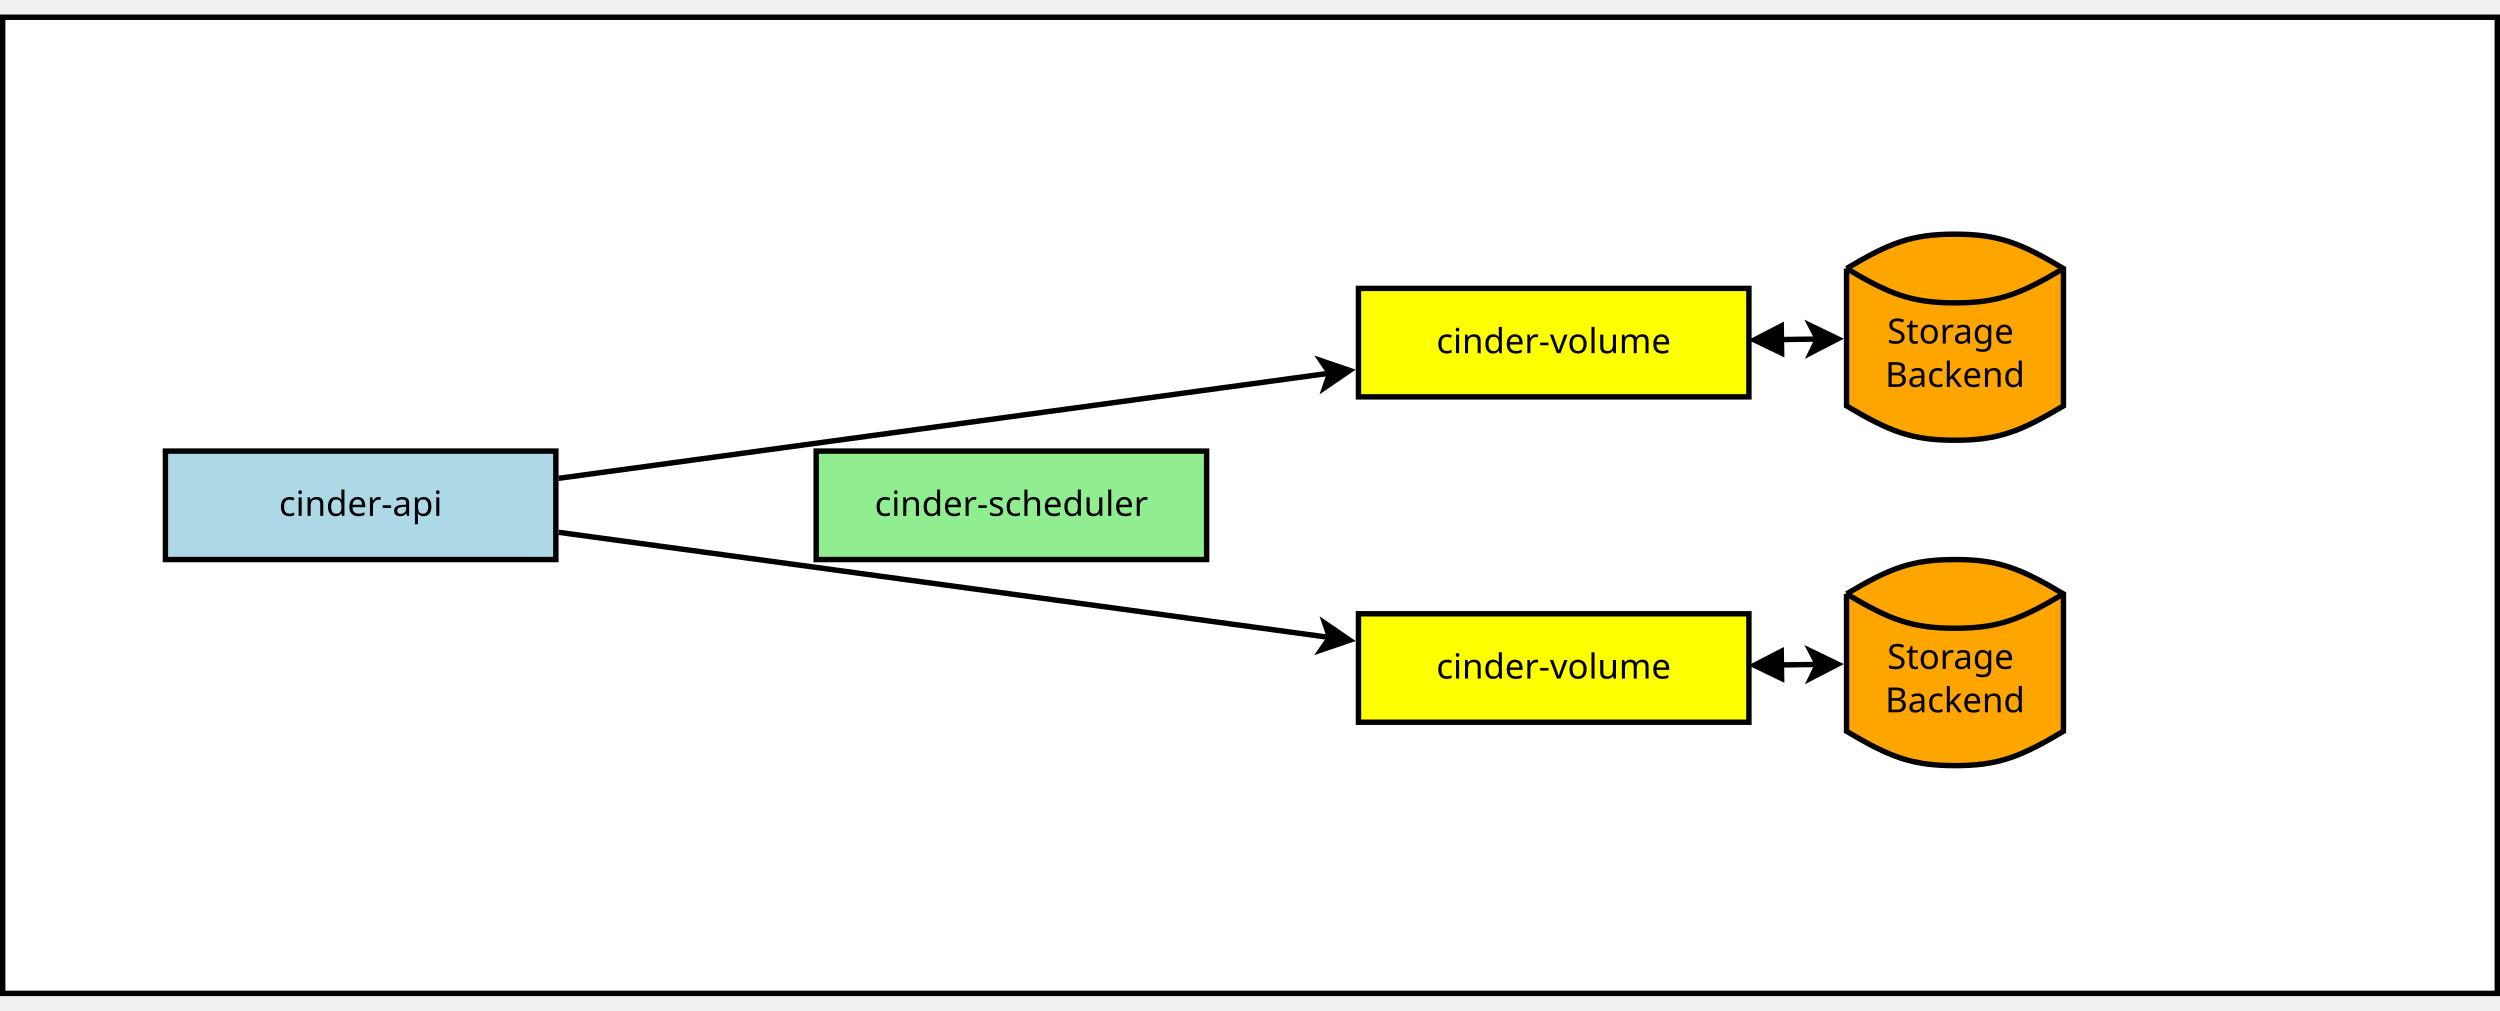
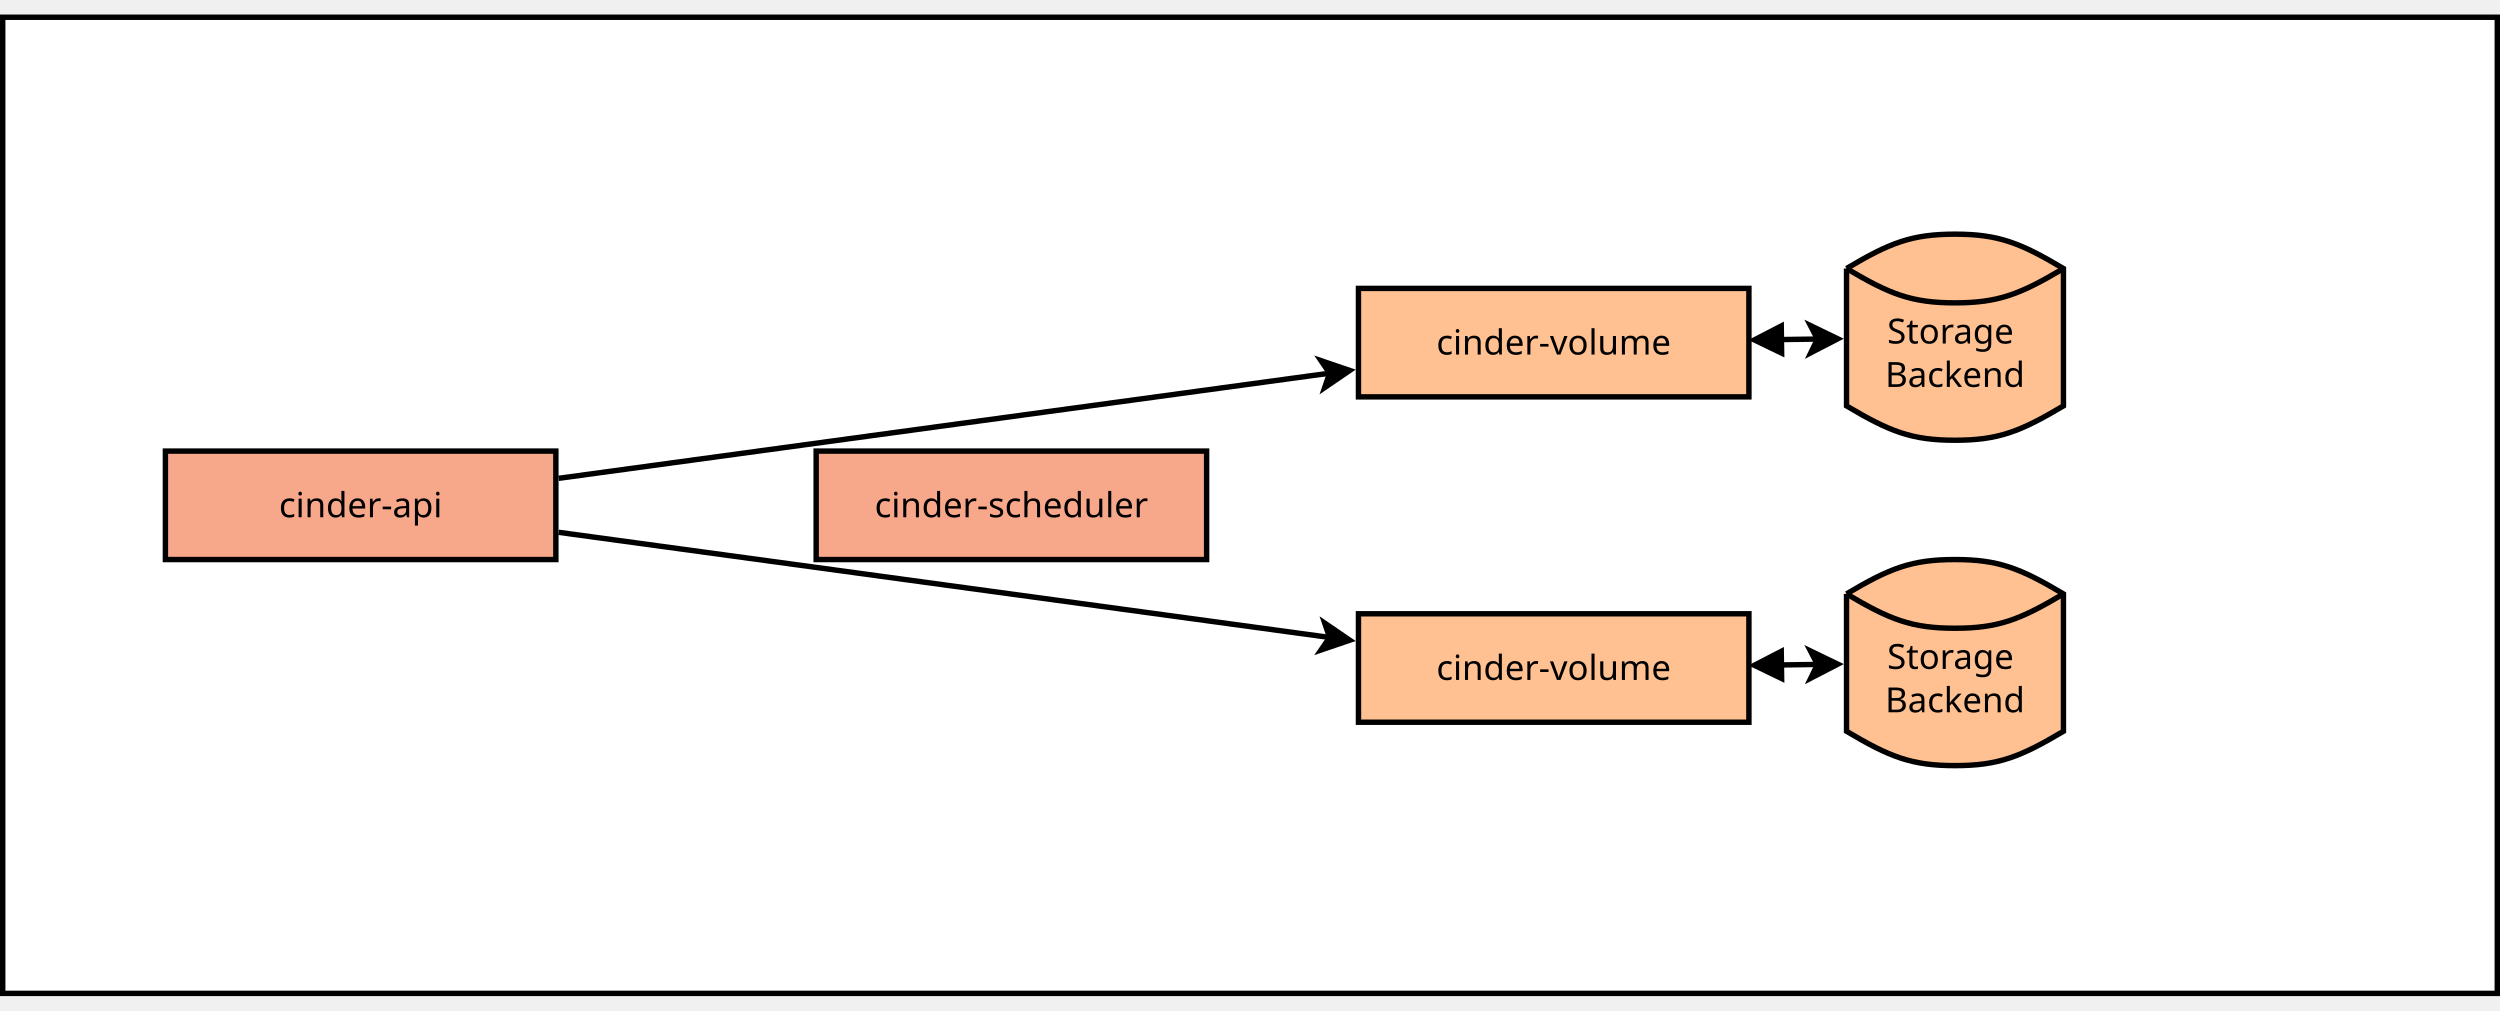
<svg xmlns="http://www.w3.org/2000/svg" width="47cm" height="19cm" viewBox="-61 -21 922 362">
  <g>
    <rect style="fill: #ffffff" x="-60" y="-20" width="920" height="360" />
    <rect style="fill: none; fill-opacity:0; stroke-width: 2; stroke: #000000" x="-60" y="-20" width="920" height="360" />
    <text font-size="12.8" style="fill: #000000;text-anchor:middle;font-family:sans-serif;font-style:normal;font-weight:normal" x="400" y="163.9">
      <tspan x="400" y="163.9" />
    </text>
  </g>
  <g>
-     <rect style="fill: #add8e6" x="0" y="140" width="144" height="40" />
+     <rect style="fill: #f7a88a" x="0" y="140" width="144" height="40" />
    <rect style="fill: none; fill-opacity:0; stroke-width: 2; stroke: #000000" x="0" y="140" width="144" height="40" />
-     <text font-size="12.8" style="fill: #000000;text-anchor:middle;font-family:sans-serif;font-style:normal;font-weight:normal" x="72" y="163.9">
-       <tspan x="72" y="163.9">cinder-api</tspan>
+     <text font-size="12.8" style="fill: #000000;text-anchor:middle;font-family:Montserrat;font-style:normal;font-weight:normal" x="72" y="164.4">
+       <tspan x="72" y="164.4">cinder-api</tspan>
    </text>
  </g>
  <g>
-     <rect style="fill: #90ee90" x="240" y="140" width="144" height="40" />
+     <rect style="fill: #f7a88a" x="240" y="140" width="144" height="40" />
    <rect style="fill: none; fill-opacity:0; stroke-width: 2; stroke: #000000" x="240" y="140" width="144" height="40" />
-     <text font-size="12.8" style="fill: #000000;text-anchor:middle;font-family:sans-serif;font-style:normal;font-weight:normal" x="312" y="163.9">
-       <tspan x="312" y="163.9">cinder-scheduler</tspan>
+     <text font-size="12.8" style="fill: #000000;text-anchor:middle;font-family:Montserrat;font-style:normal;font-weight:normal" x="312" y="164.4">
+       <tspan x="312" y="164.4">cinder-scheduler</tspan>
    </text>
  </g>
  <g>
-     <rect style="fill: #ffff00" x="440" y="80" width="144" height="40" />
+     <rect style="fill: #ffc192" x="440" y="80" width="144" height="40" />
    <rect style="fill: none; fill-opacity:0; stroke-width: 2; stroke: #000000" x="440" y="80" width="144" height="40" />
-     <text font-size="12.8" style="fill: #000000;text-anchor:middle;font-family:sans-serif;font-style:normal;font-weight:normal" x="512" y="103.9">
-       <tspan x="512" y="103.9">cinder-volume</tspan>
+     <text font-size="12.8" style="fill: #000000;text-anchor:middle;font-family:Montserrat;font-style:normal;font-weight:normal" x="512" y="104.4">
+       <tspan x="512" y="104.4">cinder-volume</tspan>
    </text>
  </g>
  <g>
-     <rect style="fill: #ffff00" x="440" y="200" width="144" height="40" />
+     <rect style="fill: #ffc192" x="440" y="200" width="144" height="40" />
    <rect style="fill: none; fill-opacity:0; stroke-width: 2; stroke: #000000" x="440" y="200" width="144" height="40" />
-     <text font-size="12.8" style="fill: #000000;text-anchor:middle;font-family:sans-serif;font-style:normal;font-weight:normal" x="512" y="223.9">
-       <tspan x="512" y="223.9">cinder-volume</tspan>
+     <text font-size="12.8" style="fill: #000000;text-anchor:middle;font-family:Montserrat;font-style:normal;font-weight:normal" x="512" y="224.4">
+       <tspan x="512" y="224.4">cinder-volume</tspan>
    </text>
  </g>
  <g>
-     <path style="fill: #ffa500" d="M 620 72.667 C 636,63.167 644,60 660,60 C 676,60 684,63.167 700,72.667 L 700,123.333 C 684,132.833 676,136 660,136 C 644,136 636,132.833 620,123.333 L 620,72.667z" />
+     <path style="fill: #ffc192" d="M 620 72.667 C 636,63.167 644,60 660,60 C 676,60 684,63.167 700,72.667 L 700,123.333 C 684,132.833 676,136 660,136 C 644,136 636,132.833 620,123.333 L 620,72.667z" />
    <path style="fill: none; fill-opacity:0; stroke-width: 2; stroke: #000000" d="M 620 72.667 C 636,63.167 644,60 660,60 C 676,60 684,63.167 700,72.667 L 700,123.333 C 684,132.833 676,136 660,136 C 644,136 636,132.833 620,123.333 L 620,72.667" />
    <path style="fill: none; fill-opacity:0; stroke-width: 2; stroke: #000000" d="M 620 72.667 C 636,82.167 644,85.333 660,85.333 C 676,85.333 684,82.167 700,72.667" />
-     <text font-size="12.8" style="fill: #000000;text-anchor:middle;font-family:sans-serif;font-style:normal;font-weight:normal" x="660" y="100.333">
+     <text font-size="12.8" style="fill: #000000;text-anchor:middle;font-family:Montserrat;font-style:normal;font-weight:normal" x="660" y="100.333">
      <tspan x="660" y="100.333">Storage</tspan>
      <tspan x="660" y="116.333">Backend</tspan>
    </text>
  </g>
  <g>
-     <path style="fill: #ffa500" d="M 620 192.667 C 636,183.167 644,180 660,180 C 676,180 684,183.167 700,192.667 L 700,243.333 C 684,252.833 676,256 660,256 C 644,256 636,252.833 620,243.333 L 620,192.667z" />
+     <path style="fill: #ffc192" d="M 620 192.667 C 636,183.167 644,180 660,180 C 676,180 684,183.167 700,192.667 L 700,243.333 C 684,252.833 676,256 660,256 C 644,256 636,252.833 620,243.333 L 620,192.667z" />
    <path style="fill: none; fill-opacity:0; stroke-width: 2; stroke: #000000" d="M 620 192.667 C 636,183.167 644,180 660,180 C 676,180 684,183.167 700,192.667 L 700,243.333 C 684,252.833 676,256 660,256 C 644,256 636,252.833 620,243.333 L 620,192.667" />
    <path style="fill: none; fill-opacity:0; stroke-width: 2; stroke: #000000" d="M 620 192.667 C 636,202.167 644,205.333 660,205.333 C 676,205.333 684,202.167 700,192.667" />
-     <text font-size="12.8" style="fill: #000000;text-anchor:middle;font-family:sans-serif;font-style:normal;font-weight:normal" x="660" y="220.333">
+     <text font-size="12.8" style="fill: #000000;text-anchor:middle;font-family:Montserrat;font-style:normal;font-weight:normal" x="660" y="220.333">
      <tspan x="660" y="220.333">Storage</tspan>
      <tspan x="660" y="236.333">Backend</tspan>
    </text>
  </g>
  <g>
    <line style="fill: none; fill-opacity:0; stroke-width: 2; stroke: #000000" x1="595.996" y1="218.865" x2="609.272" y2="218.686" />
    <polygon style="fill: #000000" points="595.929,213.865 585.997,219 596.064,223.864 " />
    <polygon style="fill: none; fill-opacity:0; stroke-width: 2; stroke: #000000" points="595.929,213.865 585.997,219 596.064,223.864 " />
    <polygon style="fill: #000000" points="616.771,218.584 606.84,223.719 609.272,218.686 606.705,213.72 " />
    <polygon style="fill: none; fill-opacity:0; stroke-width: 2; stroke: #000000" points="616.771,218.584 606.84,223.719 609.272,218.686 606.705,213.72 " />
  </g>
  <g>
    <line style="fill: none; fill-opacity:0; stroke-width: 2; stroke: #000000" x1="595.996" y1="98.865" x2="609.272" y2="98.686" />
    <polygon style="fill: #000000" points="595.929,93.865 585.997,99 596.064,103.864 " />
    <polygon style="fill: none; fill-opacity:0; stroke-width: 2; stroke: #000000" points="595.929,93.865 585.997,99 596.064,103.864 " />
    <polygon style="fill: #000000" points="616.771,98.584 606.84,103.719 609.272,98.686 606.705,93.72 " />
    <polygon style="fill: none; fill-opacity:0; stroke-width: 2; stroke: #000000" points="616.771,98.584 606.84,103.719 609.272,98.686 606.705,93.72 " />
  </g>
  <g>
    <line style="fill: none; fill-opacity:0; stroke-width: 2; stroke: #000000" x1="145" y1="150.045" x2="429.353" y2="111.27" />
    <polygon style="fill: #000000" points="436.785,110.257 427.552,116.562 429.353,111.27 426.201,106.654 " />
    <polygon style="fill: none; fill-opacity:0; stroke-width: 2; stroke: #000000" points="436.785,110.257 427.552,116.562 429.353,111.27 426.201,106.654 " />
  </g>
  <g>
    <line style="fill: none; fill-opacity:0; stroke-width: 2; stroke: #000000" x1="145" y1="169.955" x2="429.353" y2="208.73" />
    <polygon style="fill: #000000" points="436.785,209.743 426.201,213.346 429.353,208.73 427.552,203.438 " />
    <polygon style="fill: none; fill-opacity:0; stroke-width: 2; stroke: #000000" points="436.785,209.743 426.201,213.346 429.353,208.73 427.552,203.438 " />
  </g>
</svg>
